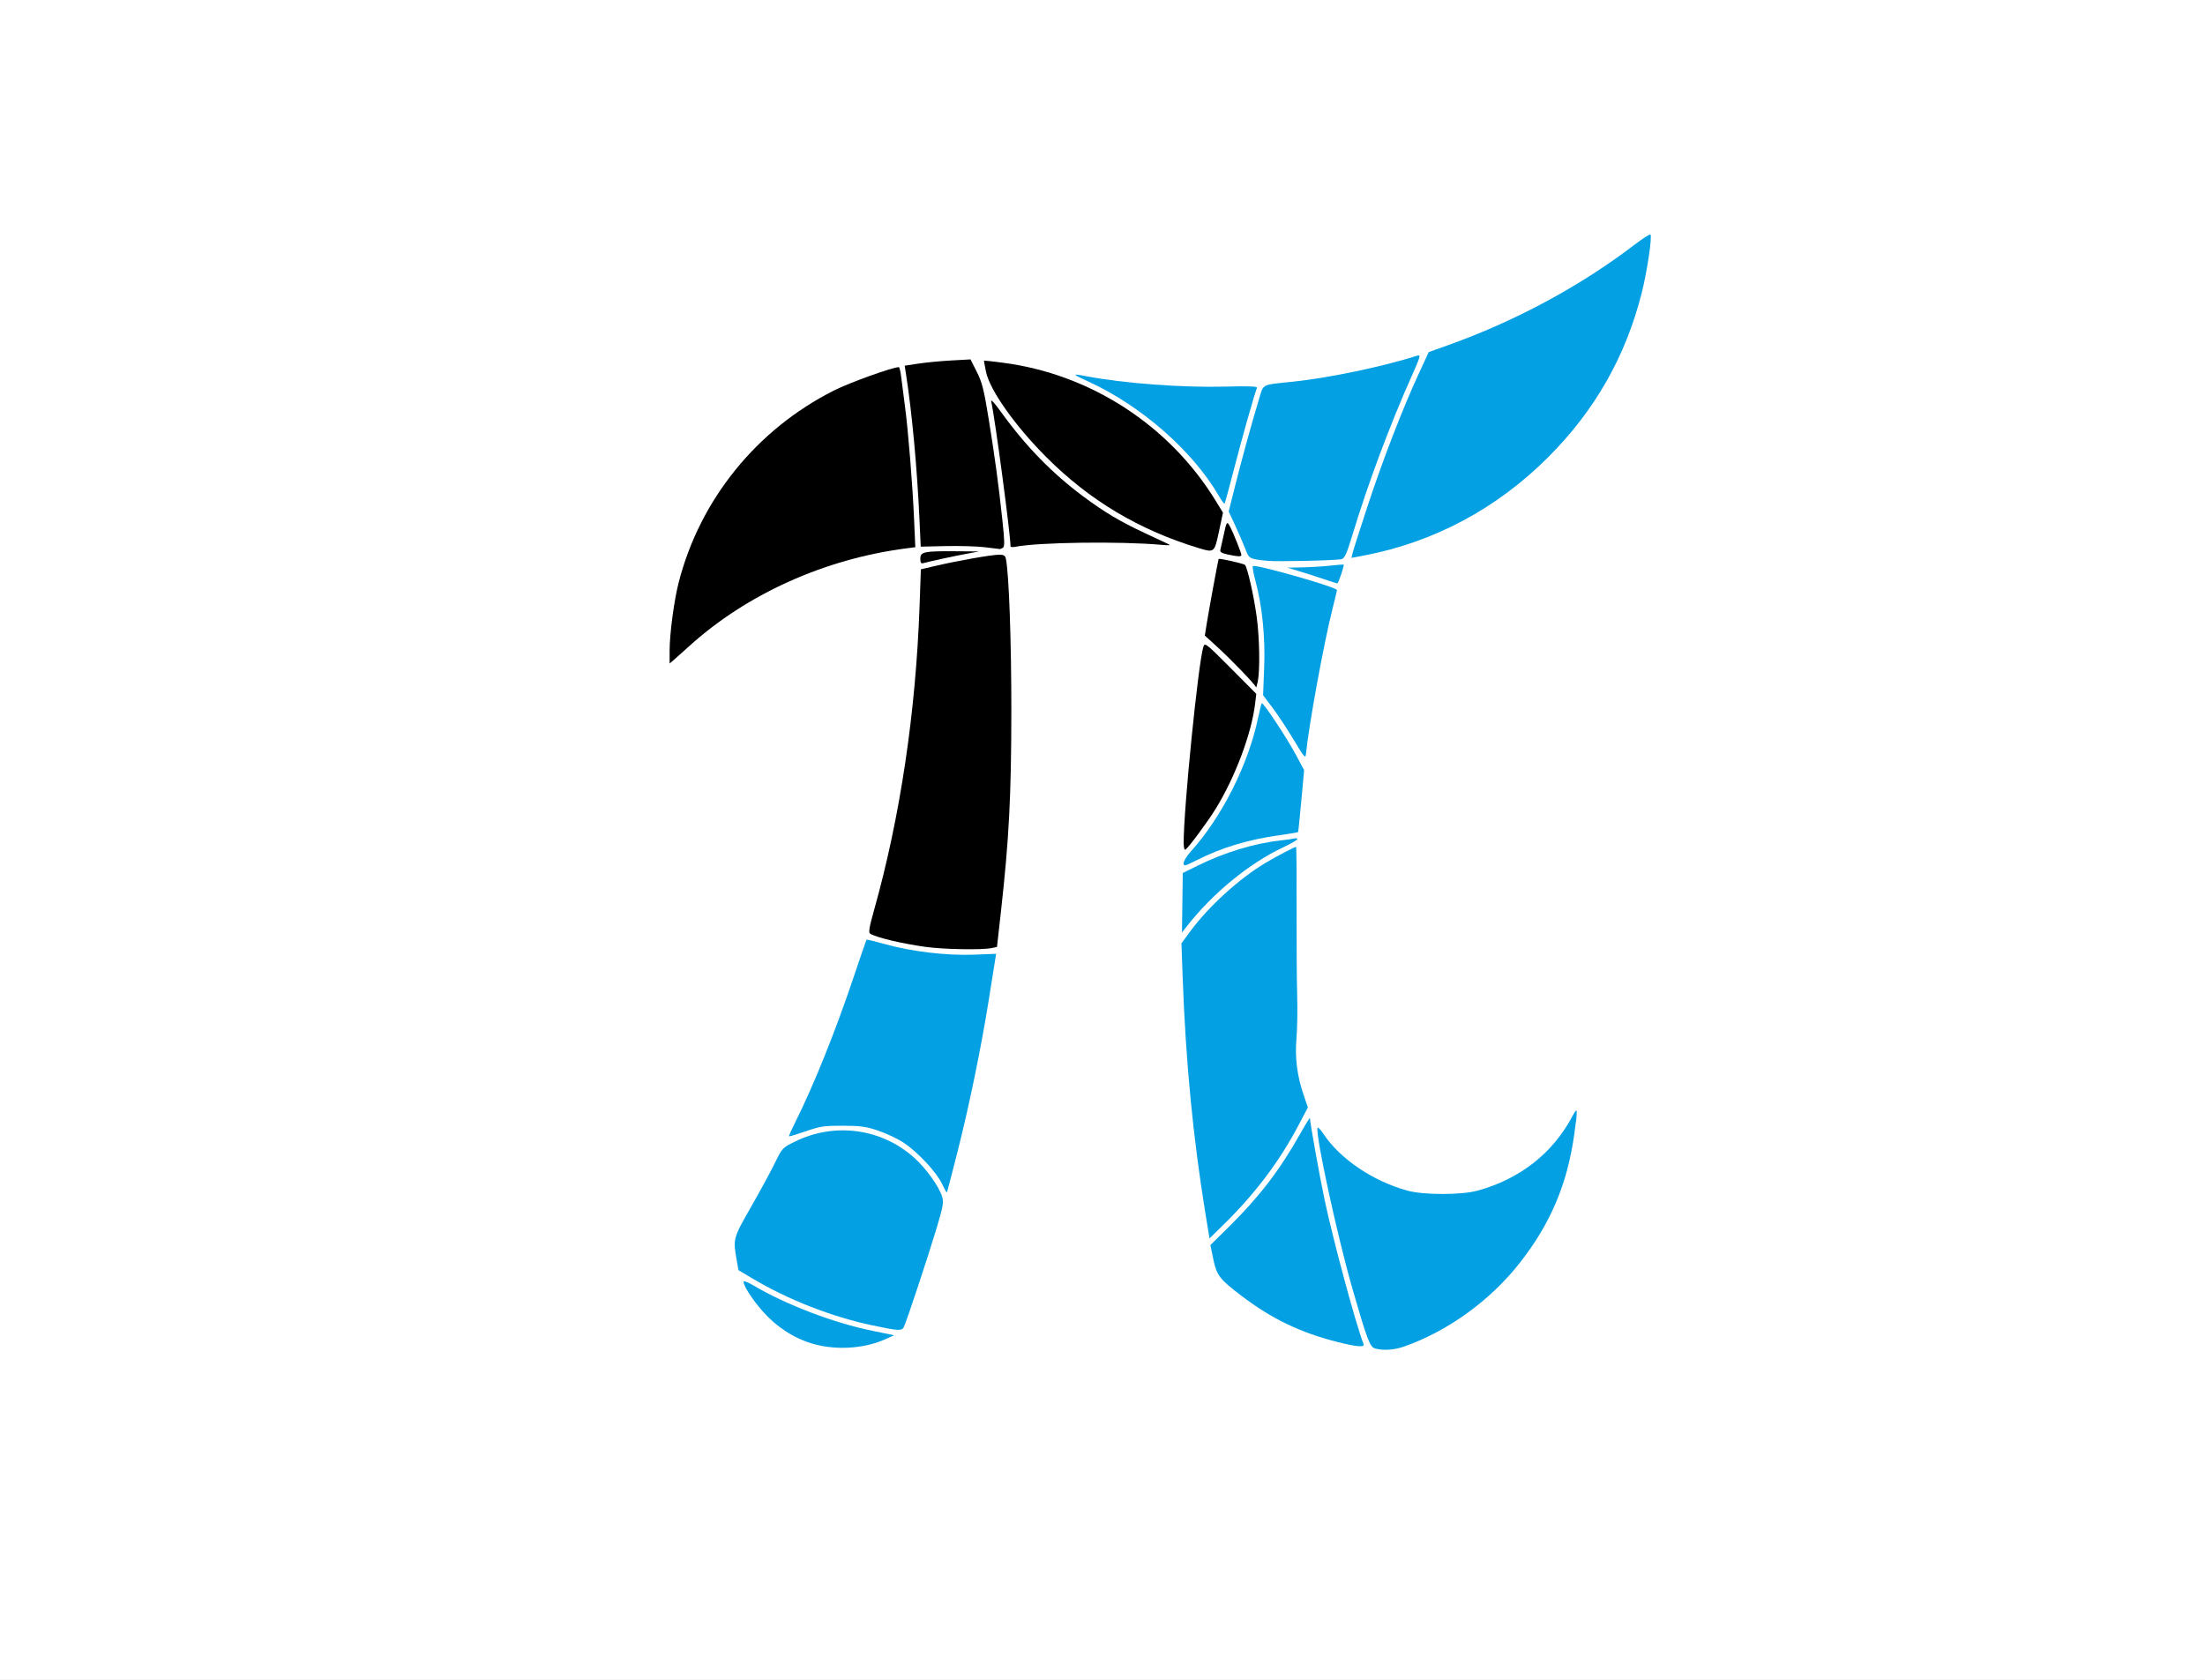
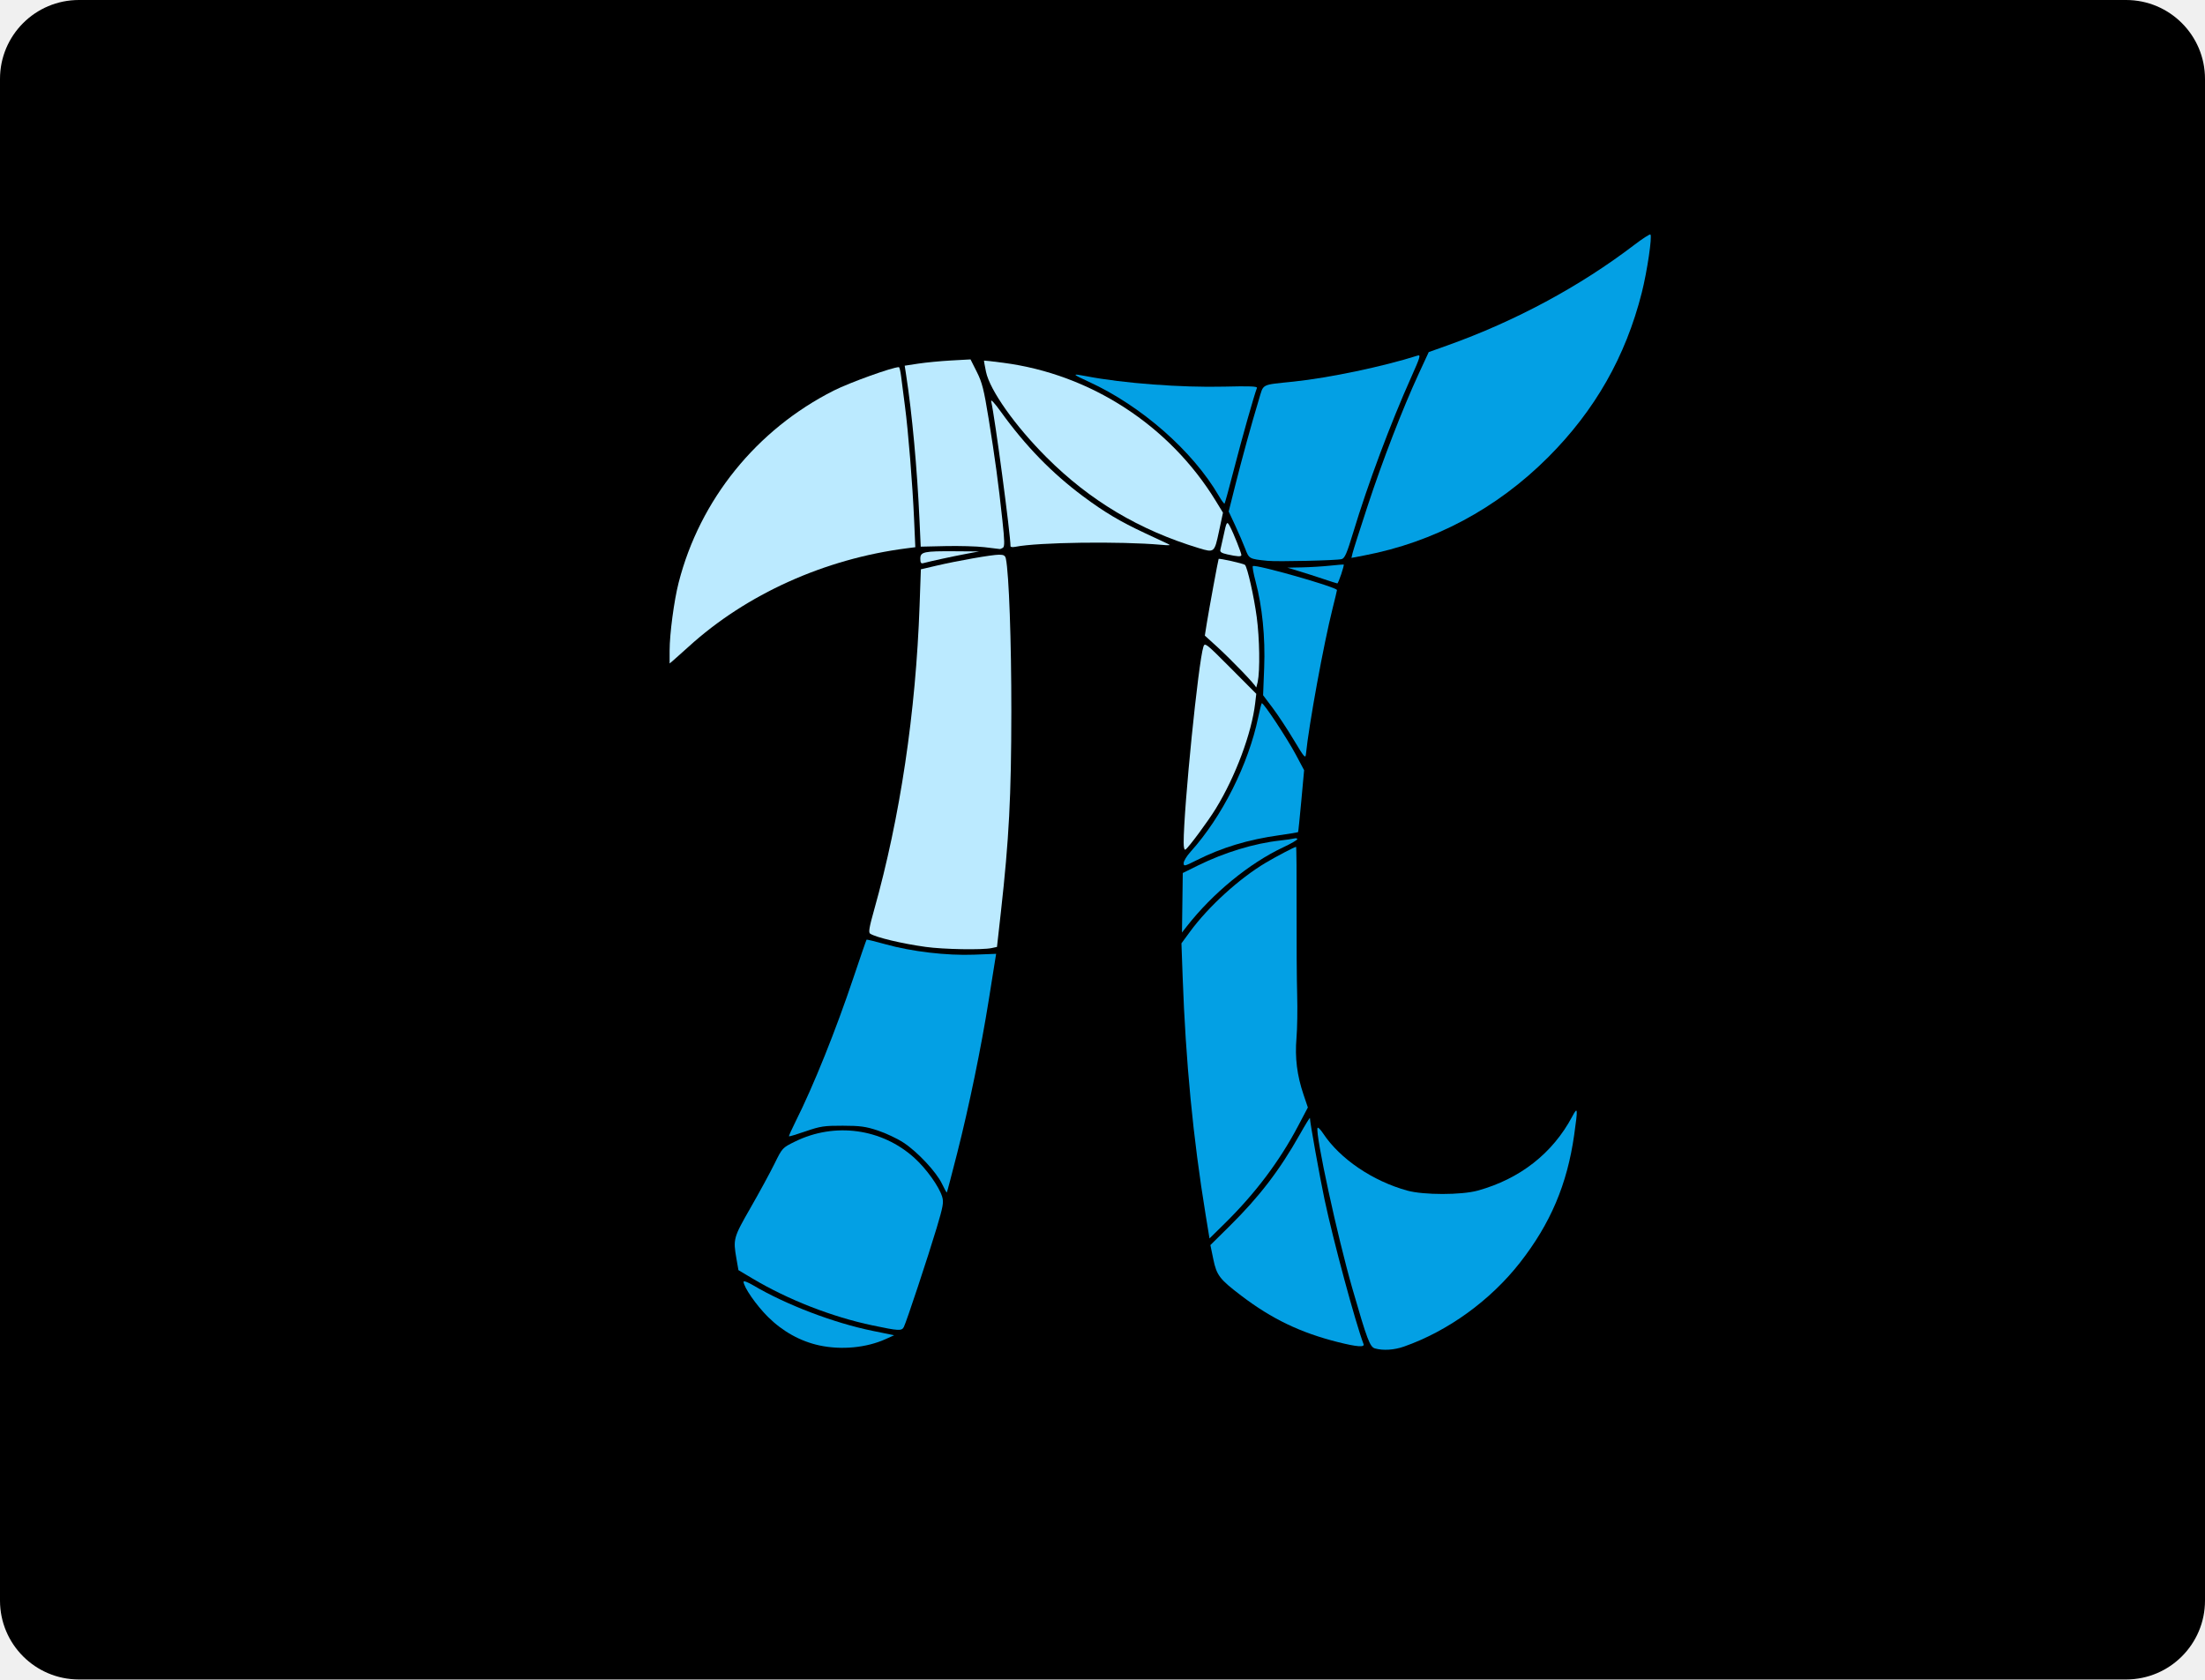
<svg xmlns="http://www.w3.org/2000/svg" width="978" height="745" viewBox="0 0 978 745" fill="none">
-   <rect width="978" height="745" fill="white" />
+   <rect width="978" height="745" rx="35" fill="black" />
  <path d="M540.562 219.898C529.006 200.039 506.214 180.038 483 169.387C475.298 165.853 475.185 165.599 481.891 166.893C498.129 170.028 524.007 171.979 543.012 171.503C554.252 171.221 557.779 171.361 557.505 172.078C556.221 175.424 550.84 194.442 547.468 207.553C545.276 216.074 543.328 223.2 543.139 223.39C542.949 223.579 541.79 222.008 540.562 219.898Z" fill="#03A0E4" />
  <path d="M599.911 245.367C600.183 244.209 603.184 234.802 606.581 224.462C613.211 204.281 622.167 181.108 629.284 165.722L633.696 156.182L641.948 153.236C672.033 142.497 700.662 127.104 724.788 108.696C728.504 105.86 731.762 103.757 732.028 104.023C732.874 104.869 730.562 120.442 728.202 129.787C721.041 158.14 707.431 182.06 686.614 202.876C663.884 225.607 635.973 240.507 605.11 246.388L599.417 247.473L599.911 245.367Z" fill="#03A0E4" />
  <path d="M562.2 248.781C554.065 247.943 554.011 247.914 552.311 243.434C551.44 241.139 549.432 236.48 547.849 233.081L544.97 226.901L547.835 215.481C550.922 203.179 555.091 188.024 558.286 177.49C560.563 169.983 558.938 170.843 573.8 169.272C589.694 167.591 613.407 162.611 628.845 157.711C630.224 157.273 629.824 158.607 626.051 167.031C616.698 187.917 606.727 214.592 600.198 236.198C597.401 245.452 596.462 247.623 595.086 248.017C592.991 248.615 566.561 249.229 562.2 248.781Z" fill="#03A0E4" />
  <path d="M587 256.843C583.92 255.802 579.06 254.244 576.2 253.381L571 251.811L577.4 251.687C580.92 251.619 586.5 251.28 589.8 250.935C593.1 250.589 595.873 250.355 595.962 250.413C596.37 250.68 593.618 258.854 593.14 258.798C592.843 258.764 590.08 257.884 587 256.843Z" fill="#03A0E4" />
  <path d="M573.891 328.313C571.082 323.612 566.858 317.207 564.506 314.08L560.23 308.396L560.707 296.229C561.236 282.727 559.863 268.957 556.878 257.826C555.958 254.396 555.415 251.38 555.671 251.124C556.675 250.12 593 260.457 593 261.748C593 261.981 592.122 265.657 591.05 269.917C587.113 285.553 580.547 321.436 579.241 334.462C579.023 336.634 578.515 336.05 573.891 328.313Z" fill="#03A0E4" />
  <path d="M525 382.854C525 381.958 526.374 379.704 528.054 377.844C542.034 362.362 553.749 339.048 558.092 318.067C558.747 314.902 559.444 312.151 559.641 311.954C560.22 311.375 570.874 327.466 574.808 334.862L578.424 341.662L577.179 355.262C576.494 362.742 575.854 368.972 575.755 369.107C575.657 369.242 571.947 369.862 567.511 370.484C553.458 372.456 541.966 375.938 530.575 381.674C525.355 384.303 525 384.378 525 382.854Z" fill="#03A0E4" />
  <path d="M524.425 400.462L524.6 387.262L531.4 383.899C543.025 378.151 556.488 374.063 567.8 372.847C570.44 372.563 573.23 372.156 574 371.942C574.77 371.729 575.4 371.862 575.4 372.24C575.4 372.617 572.61 374.236 569.2 375.837C554.127 382.913 537.913 396.197 526.425 410.881L524.25 413.662L524.425 400.462Z" fill="#03A0E4" />
-   <path d="M448.2 242.325C448.2 237.087 441.286 185.203 439.637 178.062C439.36 176.864 441.084 178.712 443.932 182.668C454.848 197.828 466.568 209.876 480.445 220.204C489.823 227.185 496.887 231.39 507.73 236.449C512.168 238.52 516.7 240.638 517.8 241.155C519.501 241.956 519.083 242.033 515 241.668C496.846 240.049 460.418 240.545 450.4 242.549C449.19 242.791 448.2 242.69 448.2 242.325Z" fill="black" />
-   <path d="M436.6 242.722C433.08 242.323 425.289 242.107 419.288 242.243L408.375 242.49L407.845 230.876C406.794 207.823 404.548 183.425 401.904 166.339L401.267 162.216L407.333 161.293C410.67 160.786 417.239 160.158 421.932 159.9L430.463 159.429L433.244 164.952C435.609 169.648 436.393 172.748 438.486 185.668C441.31 203.102 442.847 214.449 444.601 230.802C445.6 240.113 445.642 242.468 444.819 242.99C444.259 243.346 443.62 243.595 443.4 243.543C443.18 243.491 440.12 243.122 436.6 242.722Z" fill="black" />
-   <path d="M531.8 243.168C505.304 235.142 483.397 222.088 464.186 202.876C450.229 188.92 439.037 173.105 437.331 164.931C436.774 162.261 436.381 160.022 436.459 159.954C436.537 159.887 440.38 160.325 445 160.928C483.728 165.981 518.769 188.754 539.214 222.158L542.435 227.42L540.661 235.741C538.654 245.16 538.58 245.222 531.8 243.168Z" fill="black" />
-   <path d="M544.363 245.922C541.718 245.33 541.011 244.843 541.293 243.807C541.495 243.067 542.08 240.482 542.592 238.062C544.061 231.128 544.169 230.97 545.596 233.662C547.096 236.49 550.6 245.28 550.6 246.213C550.6 247.009 548.859 246.927 544.363 245.922Z" fill="black" />
-   <path d="M408.2 247.816C408.2 244.777 409.806 244.437 423.7 244.538L434.2 244.614L428.2 245.748C422.479 246.828 412.588 248.977 409.6 249.789C408.498 250.089 408.2 249.669 408.2 247.816Z" fill="black" />
-   <path d="M297 288.627C297 281.202 298.956 266.452 301.002 258.453C310.406 221.684 335.56 190.546 369.836 173.243C376.835 169.71 395.868 162.862 398.687 162.862C398.958 162.862 399.408 164.752 399.688 167.062C399.968 169.372 400.723 175.222 401.366 180.062C402.842 191.165 404.749 214.806 405.442 230.599L405.975 242.737L402.088 243.236C365.774 247.897 330.955 263.612 305.43 286.862C302.774 289.282 299.79 291.947 298.8 292.786L297 294.31V288.627Z" fill="black" />
-   <path d="M557.068 304.862C556.919 303.839 546.145 292.638 539.492 286.59L534.385 281.947L535.301 276.204C536.199 270.577 540.326 248.177 540.508 247.942C540.801 247.563 551.665 250.013 552.197 250.579C553.297 251.747 556.198 264.649 557.411 273.76C558.676 283.268 558.891 297.411 557.846 302.462C557.482 304.222 557.132 305.302 557.068 304.862Z" fill="black" />
-   <path d="M525 373.772C525 358.326 531.509 293.732 533.758 286.862C534.383 284.952 534.93 285.381 545.81 296.318L557.207 307.774L556.718 311.932C555.154 325.247 548 344.411 539.271 358.672C535.797 364.348 527.145 376.03 525.8 376.862C525.312 377.163 525 375.958 525 373.772Z" fill="black" />
-   <path d="M410.6 420.043C400.055 418.582 388.606 415.856 385.963 414.179C385.142 413.658 385.508 411.447 387.716 403.591C399.25 362.556 406.208 315.96 407.874 268.592L408.439 252.539L415.32 250.935C424.905 248.7 439.961 246.062 443.125 246.062C445.222 246.062 445.848 246.434 446.148 247.862C447.513 254.36 448.592 284.596 448.567 315.662C448.537 353.181 447.546 372.214 443.943 404.457L442.2 420.052L439.8 420.562C435.646 421.445 418.517 421.141 410.6 420.043Z" fill="black" />
+   <path d="M448.2 242.325C448.2 237.087 441.286 185.203 439.637 178.062C439.36 176.864 441.084 178.712 443.932 182.668C454.848 197.828 466.568 209.876 480.445 220.204C489.823 227.185 496.887 231.39 507.73 236.449C512.168 238.52 516.7 240.638 517.8 241.155C519.501 241.956 519.083 242.033 515 241.668C496.846 240.049 460.418 240.545 450.4 242.549C449.19 242.791 448.2 242.69 448.2 242.325Z" fill="#BBEAFF" />
+   <path d="M436.6 242.722C433.08 242.323 425.289 242.107 419.288 242.243L408.375 242.49L407.845 230.876C406.794 207.823 404.548 183.425 401.904 166.339L401.267 162.216L407.333 161.293C410.67 160.786 417.239 160.158 421.932 159.9L430.463 159.429L433.244 164.952C435.609 169.648 436.393 172.748 438.486 185.668C441.31 203.102 442.847 214.449 444.601 230.802C445.6 240.113 445.642 242.468 444.819 242.99C444.259 243.346 443.62 243.595 443.4 243.543C443.18 243.491 440.12 243.122 436.6 242.722Z" fill="#BBEAFF" />
+   <path d="M531.8 243.168C505.304 235.142 483.397 222.088 464.186 202.876C450.229 188.92 439.037 173.105 437.331 164.931C436.774 162.261 436.381 160.022 436.459 159.954C436.537 159.887 440.38 160.325 445 160.928C483.728 165.981 518.769 188.754 539.214 222.158L542.435 227.42L540.661 235.741C538.654 245.16 538.58 245.222 531.8 243.168Z" fill="#BBEAFF" />
+   <path d="M544.363 245.922C541.718 245.33 541.011 244.843 541.293 243.807C541.495 243.067 542.08 240.482 542.592 238.062C544.061 231.128 544.169 230.97 545.596 233.662C547.096 236.49 550.6 245.28 550.6 246.213C550.6 247.009 548.859 246.927 544.363 245.922Z" fill="#BBEAFF" />
+   <path d="M408.2 247.816C408.2 244.777 409.806 244.437 423.7 244.538L434.2 244.614L428.2 245.748C422.479 246.828 412.588 248.977 409.6 249.789C408.498 250.089 408.2 249.669 408.2 247.816Z" fill="#BBEAFF" />
+   <path d="M297 288.627C297 281.202 298.956 266.452 301.002 258.453C310.406 221.684 335.56 190.546 369.836 173.243C376.835 169.71 395.868 162.862 398.687 162.862C398.958 162.862 399.408 164.752 399.688 167.062C399.968 169.372 400.723 175.222 401.366 180.062C402.842 191.165 404.749 214.806 405.442 230.599L405.975 242.737L402.088 243.236C365.774 247.897 330.955 263.612 305.43 286.862C302.774 289.282 299.79 291.947 298.8 292.786L297 294.31V288.627Z" fill="#BBEAFF" />
+   <path d="M557.068 304.862C556.919 303.839 546.145 292.638 539.492 286.59L534.385 281.947L535.301 276.204C536.199 270.577 540.326 248.177 540.508 247.942C540.801 247.563 551.665 250.013 552.197 250.579C553.297 251.747 556.198 264.649 557.411 273.76C558.676 283.268 558.891 297.411 557.846 302.462C557.482 304.222 557.132 305.302 557.068 304.862Z" fill="#BBEAFF" />
+   <path d="M525 373.772C525 358.326 531.509 293.732 533.758 286.862C534.383 284.952 534.93 285.381 545.81 296.318L557.207 307.774L556.718 311.932C555.154 325.247 548 344.411 539.271 358.672C535.797 364.348 527.145 376.03 525.8 376.862C525.312 377.163 525 375.958 525 373.772Z" fill="#BBEAFF" />
+   <path d="M410.6 420.043C400.055 418.582 388.606 415.856 385.963 414.179C385.142 413.658 385.508 411.447 387.716 403.591C399.25 362.556 406.208 315.96 407.874 268.592L408.439 252.539L415.32 250.935C424.905 248.7 439.961 246.062 443.125 246.062C445.222 246.062 445.848 246.434 446.148 247.862C447.513 254.36 448.592 284.596 448.567 315.662C448.537 353.181 447.546 372.214 443.943 404.457L442.2 420.052L439.8 420.562C435.646 421.445 418.517 421.141 410.6 420.043Z" fill="#BBEAFF" />
  <path d="M417.84 525.18C415.344 519.923 406.978 510.96 400.757 506.878C398.031 505.09 392.92 502.671 389.4 501.503C383.99 499.709 381.577 499.378 373.8 499.36C365.559 499.341 363.85 499.598 357.4 501.822C353.44 503.188 350.087 504.197 349.949 504.066C349.812 503.935 351.117 501 352.85 497.544C360.855 481.585 370.675 457.152 378.639 433.382C381.639 424.428 384.21 416.985 384.353 416.842C384.495 416.699 388.277 417.612 392.756 418.869C404.307 422.112 419.933 423.95 432.001 423.485L441.827 423.106L441.422 425.584C441.199 426.947 439.902 435.082 438.539 443.662C435.205 464.658 429.811 490.815 424.528 511.61C422.131 521.041 420.074 528.854 419.956 528.972C419.838 529.09 418.886 527.383 417.84 525.18Z" fill="#03A0E4" />
  <path d="M534.717 538.715C529.167 504.796 525.891 470.833 524.546 433.262L524.016 418.462L527.833 413.262C536.03 402.097 549.632 389.714 561.4 382.702C566.033 379.942 574.216 375.662 574.861 375.662C575.034 375.662 575.136 387.812 575.088 402.662C575.04 417.512 575.153 434.882 575.34 441.262C575.527 447.642 575.393 456.282 575.04 460.462C574.3 469.242 575.271 477.033 578.174 485.608L580.087 491.262L575.777 499.442C567.552 515.055 556.797 529.349 543.219 542.715L536.46 549.368L534.717 538.715Z" fill="#03A0E4" />
  <path d="M387 587.94C369.066 584.171 349.66 576.598 333.872 567.206L327.524 563.43L326.662 558.48C325.115 549.595 325.254 549.089 332.929 535.699C336.851 528.858 341.621 520.088 343.529 516.209C346.989 509.178 347.018 509.147 352.6 506.398C370.237 497.714 391.12 500.567 405.56 513.635C410.878 518.447 416.507 526.32 417.889 530.876C418.63 533.321 418.308 535.14 415.437 544.738C411.664 557.349 401.982 586.564 400.879 588.662C399.938 590.452 398.632 590.385 387 587.94Z" fill="#03A0E4" />
  <path d="M593.4 595.346C576.806 591.174 564.124 585.086 550.6 574.797C540.911 567.426 539.633 565.76 538.145 558.566L536.851 552.305L545.402 543.857C558.564 530.853 567.604 519.051 576.507 503.249C578.978 498.862 581 495.581 581 495.958C581 497.778 585.369 522.137 587.475 532.062C591.348 550.313 601.11 586.499 604.794 596.262C605.349 597.734 601.745 597.444 593.4 595.346Z" fill="#03A0E4" />
  <path d="M363.4 596.814C354.998 595.002 347.154 590.645 340.618 584.158C335.421 578.999 329.8 570.888 329.8 568.548C329.8 568.043 331.69 568.748 334 570.115C348.58 578.746 369.777 586.838 387 590.35L396.6 592.307L392.781 594.03C384.269 597.871 373.179 598.921 363.4 596.814Z" fill="#03A0E4" />
  <path d="M609.867 598.162C607.594 597.526 606.379 594.312 599.848 571.662C593.224 548.688 583.381 503.32 584.374 500.34C584.533 499.863 585.654 500.971 586.865 502.801C594.32 514.066 608.816 523.907 624.202 528.148C631.424 530.139 648.176 530.139 655.398 528.148C674.156 522.978 688.674 511.596 697.368 495.244C699.812 490.65 699.901 491.532 698.202 503.481C695.091 525.369 687.705 542.774 674.192 560.062C661.061 576.86 642.207 590.506 622.675 597.347C618.341 598.865 613.486 599.174 609.867 598.162Z" fill="#03A0E4" />
</svg>
